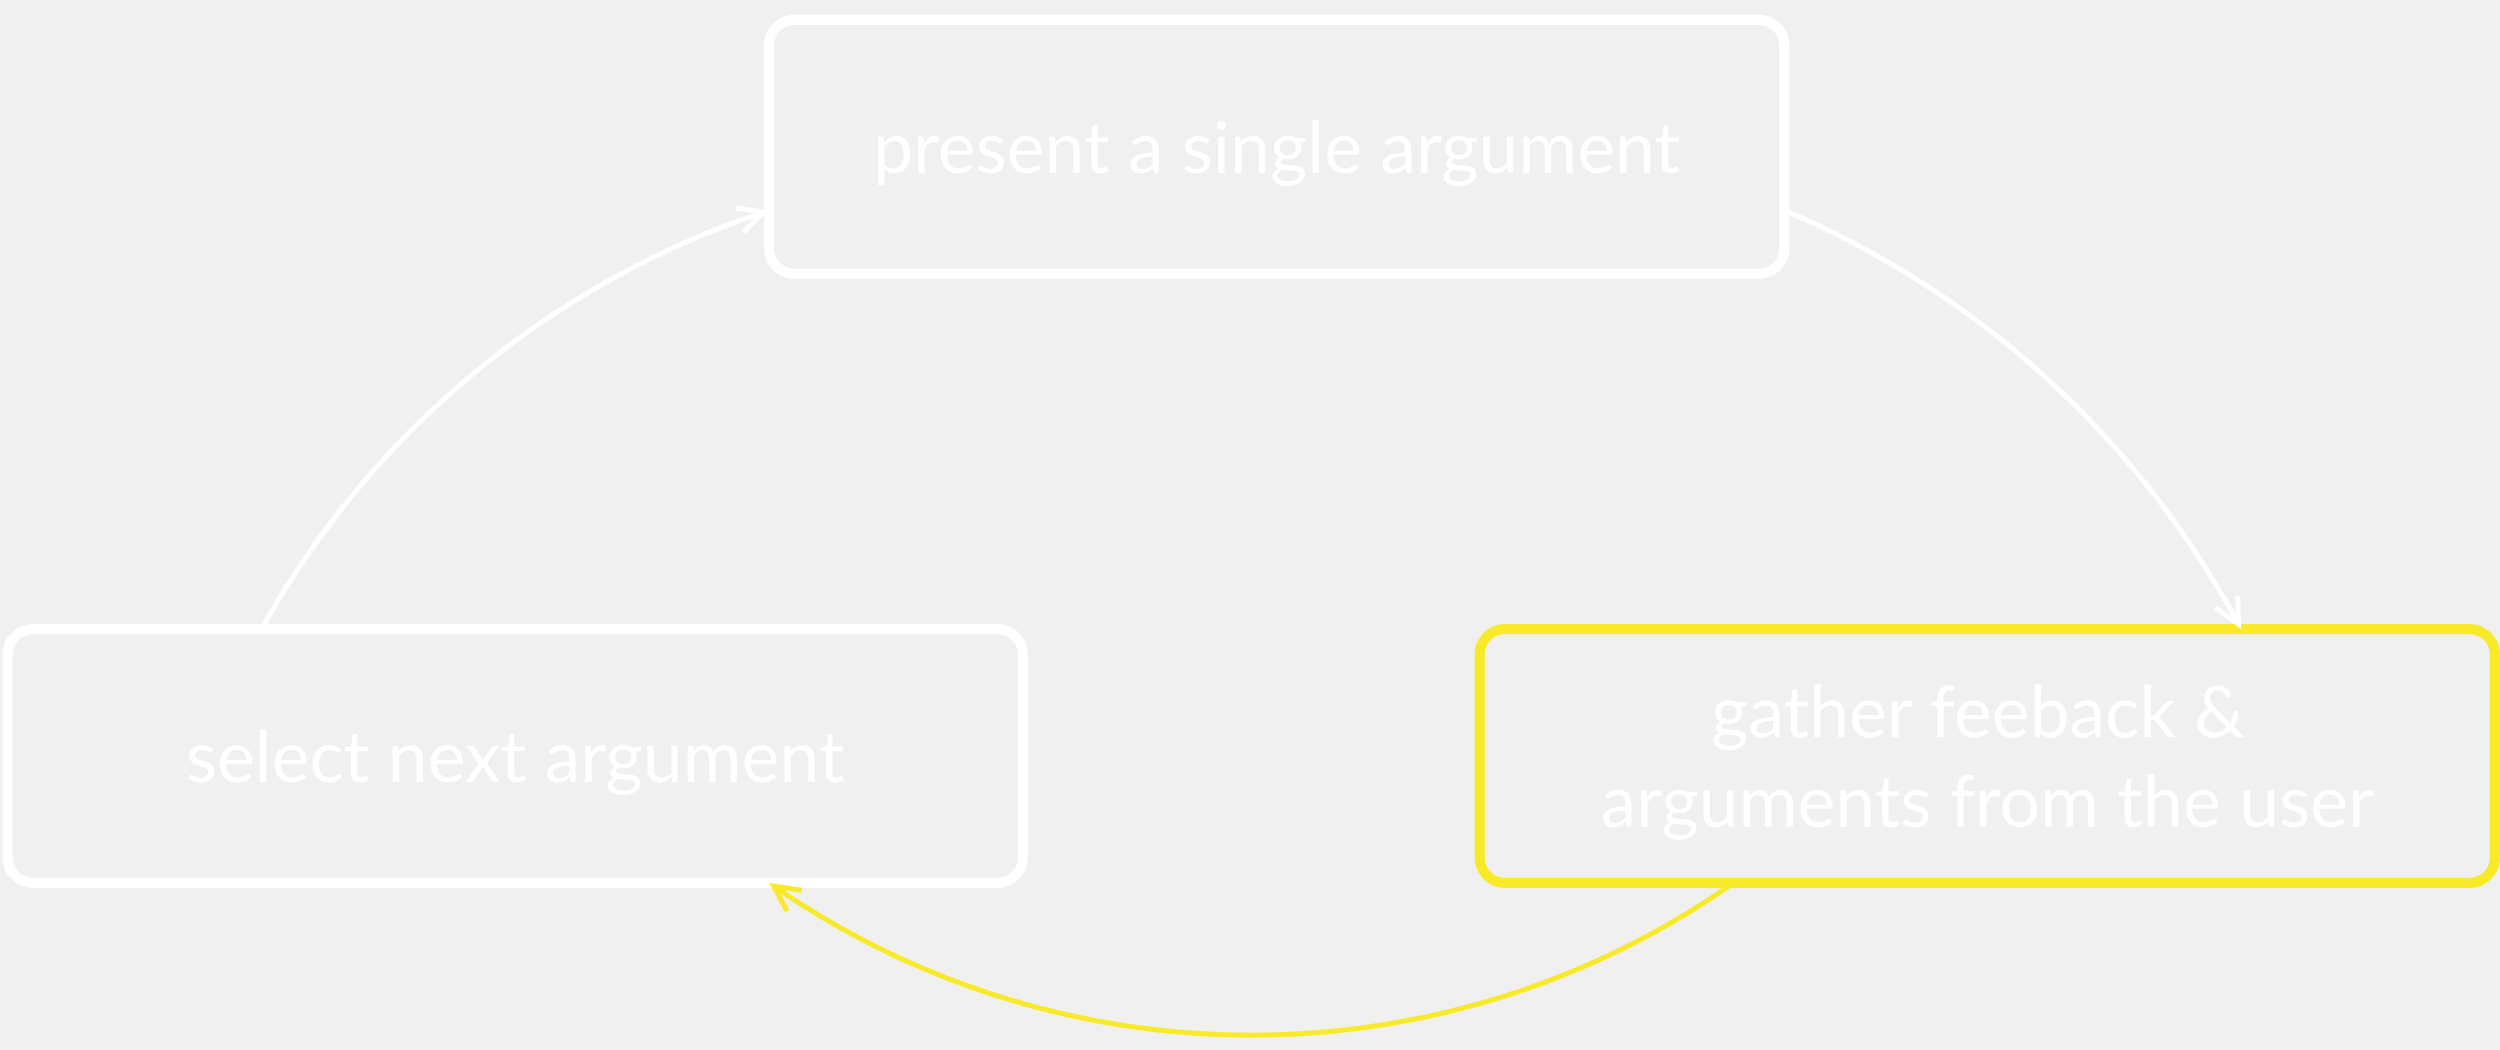
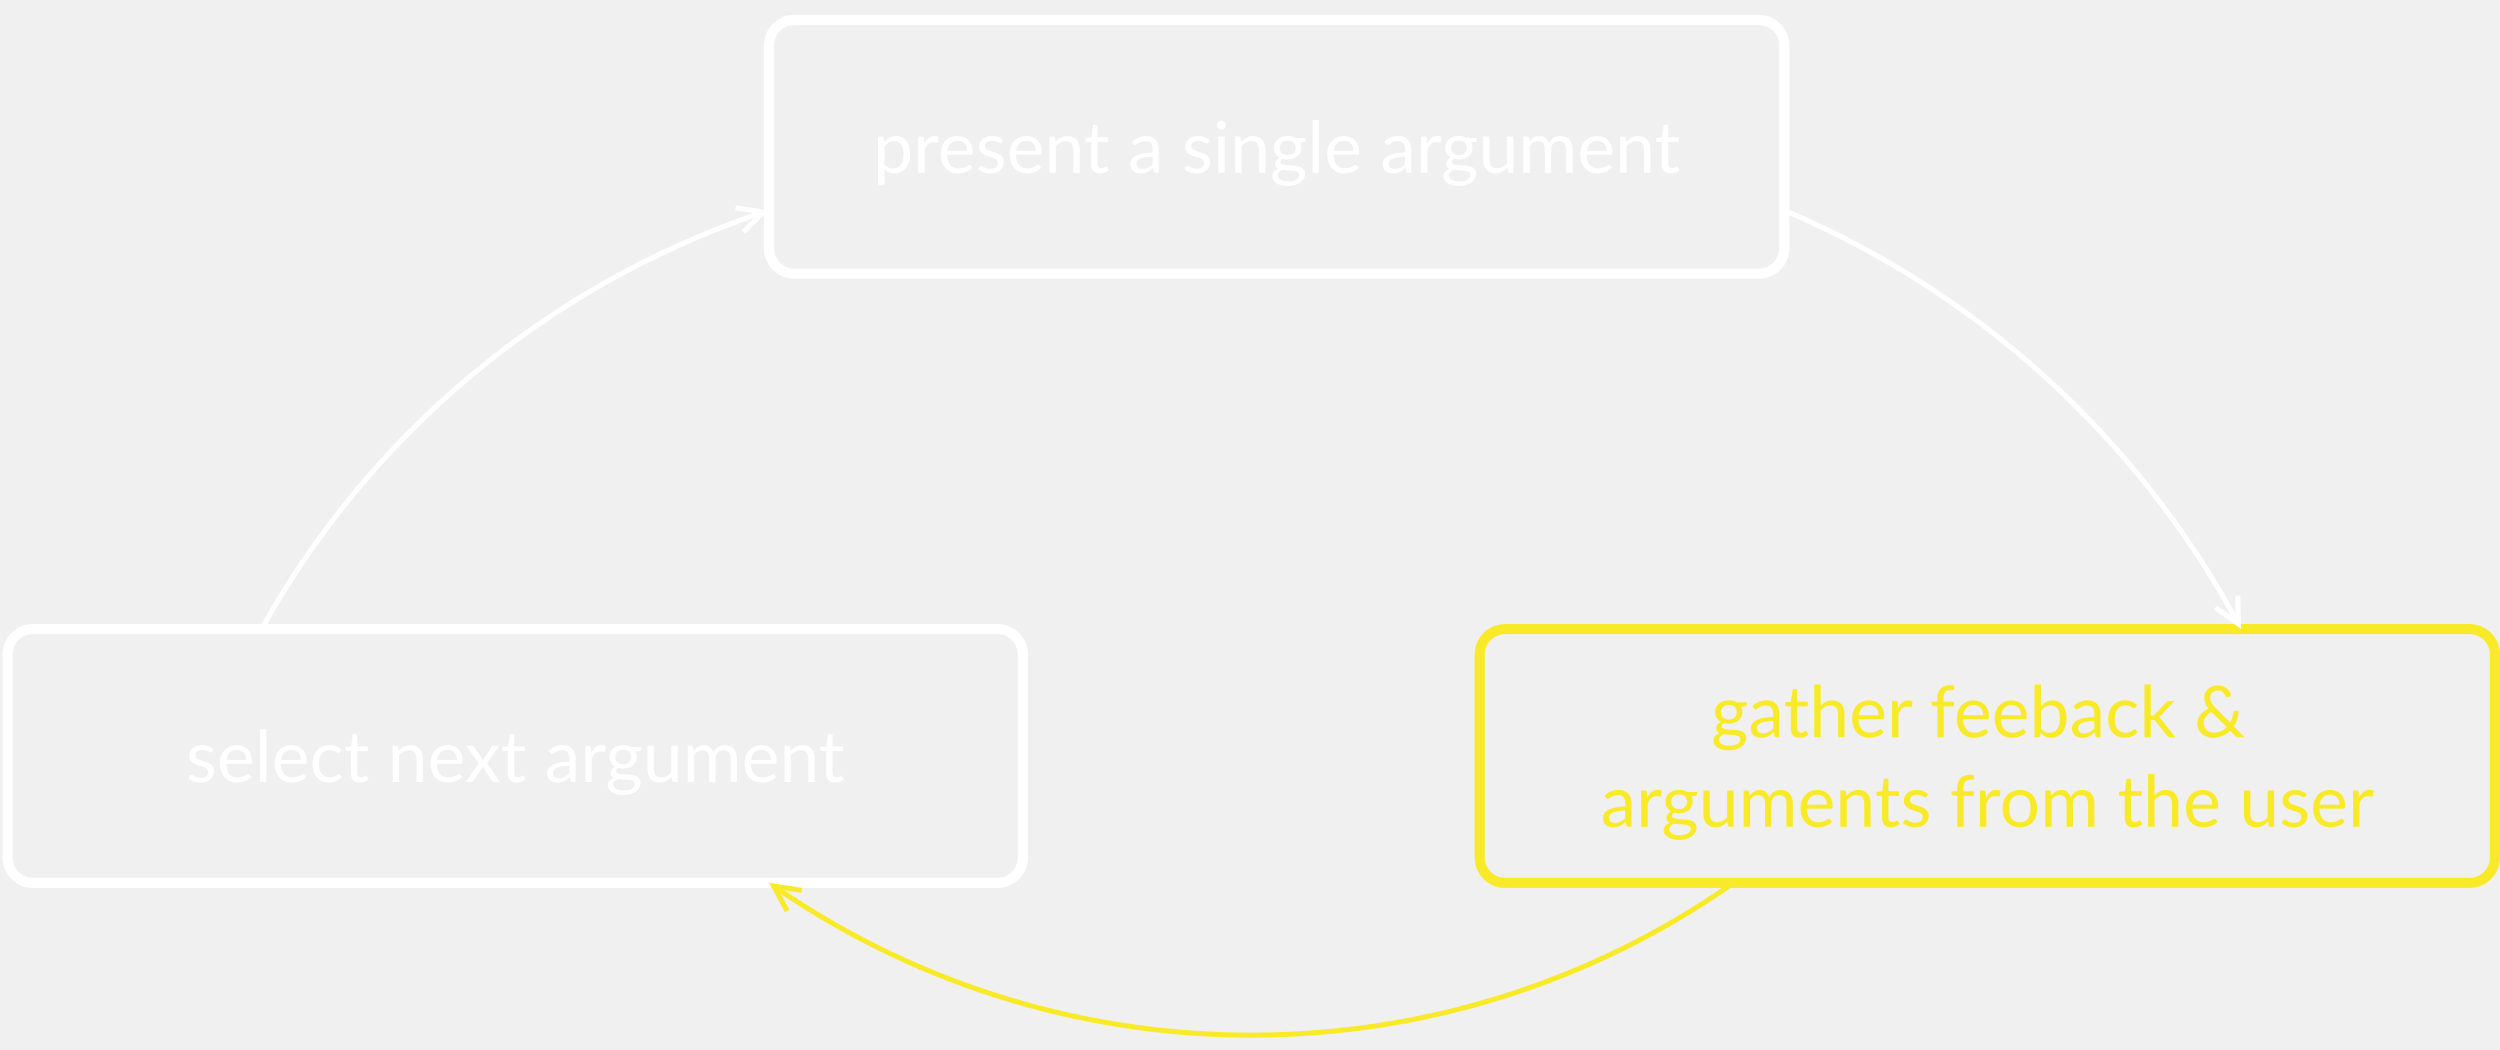
<svg xmlns="http://www.w3.org/2000/svg" width="50cm" height="21cm" viewBox="-43 137 985 404">
  <g id="Hintergrund">
    <g>
      <rect style="fill: #ffffff; fill-opacity: 0; stroke-opacity: 1; stroke-width: 4; stroke: #ffffff" x="260" y="140" width="400" height="100" rx="10" ry="10" />
      <text font-size="28.222" style="fill: #ffffff; fill-opacity: 1; stroke: none;text-anchor:middle;font-family:Lato;font-style:normal;font-weight:normal" x="460" y="200.261">
        <tspan x="460" y="200.261">present a single argument</tspan>
      </text>
    </g>
    <g>
      <rect style="fill: #ffffff; fill-opacity: 0; stroke-opacity: 1; stroke-width: 4; stroke: #f9ea29" x="540" y="380" width="400" height="100" rx="10" ry="10" />
-       <text font-size="28.222" style="fill: #ffffff; fill-opacity: 1; stroke: none;text-anchor:middle;font-family:Lato;font-style:normal;font-weight:normal" x="740" y="422.622">
+       <text font-size="28.222" style="fill: #f9ea29; fill-opacity: 1; stroke: none;text-anchor:middle;font-family:Lato;font-style:normal;font-weight:normal" x="740" y="422.622">
        <tspan x="740" y="422.622">gather feeback &amp;</tspan>
        <tspan x="740" y="457.9">arguments from the user</tspan>
      </text>
    </g>
    <g>
      <rect style="fill: #ffffff; fill-opacity: 0; stroke-opacity: 1; stroke-width: 4; stroke: #ffffff" x="-40" y="380" width="400" height="100" rx="10" ry="10" />
      <text font-size="28.222" style="fill: #ffffff; fill-opacity: 1; stroke: none;text-anchor:middle;font-family:Lato;font-style:normal;font-weight:normal" x="160" y="440.261">
        <tspan x="160" y="440.261">select next argument</tspan>
      </text>
    </g>
    <g>
      <path style="fill: none; stroke-opacity: 1; stroke-width: 2; stroke: #ffffff" d="M 660,215 A 364.645,364.645 0 0 1 837.881,376.062" />
      <polyline style="fill: none; stroke-opacity: 1; stroke-width: 2; stroke: #ffffff" points="829.851,371.531 838.953,378.024 838.687,366.847 " />
    </g>
    <g>
      <path style="fill: none; stroke-opacity: 1; stroke-width: 2; stroke: #f9ea29" d="M 640,480 A 330.833,330.833 0 0 1 263.678,482.543" />
      <polyline style="fill: none; stroke-opacity: 1; stroke-width: 2; stroke: #f9ea29" points="272.888,482.934 261.831,481.284 267.145,491.12 " />
    </g>
    <g>
      <path style="fill: none; stroke-opacity: 1; stroke-width: 2; stroke: #ffffff" d="M 60,380 A 355.411,355.411 0 0 1 255.759,216.418" />
      <polyline style="fill: none; stroke-opacity: 1; stroke-width: 2; stroke: #ffffff" points="249.927,223.559 257.875,215.696 246.816,214.056 " />
    </g>
  </g>
</svg>
